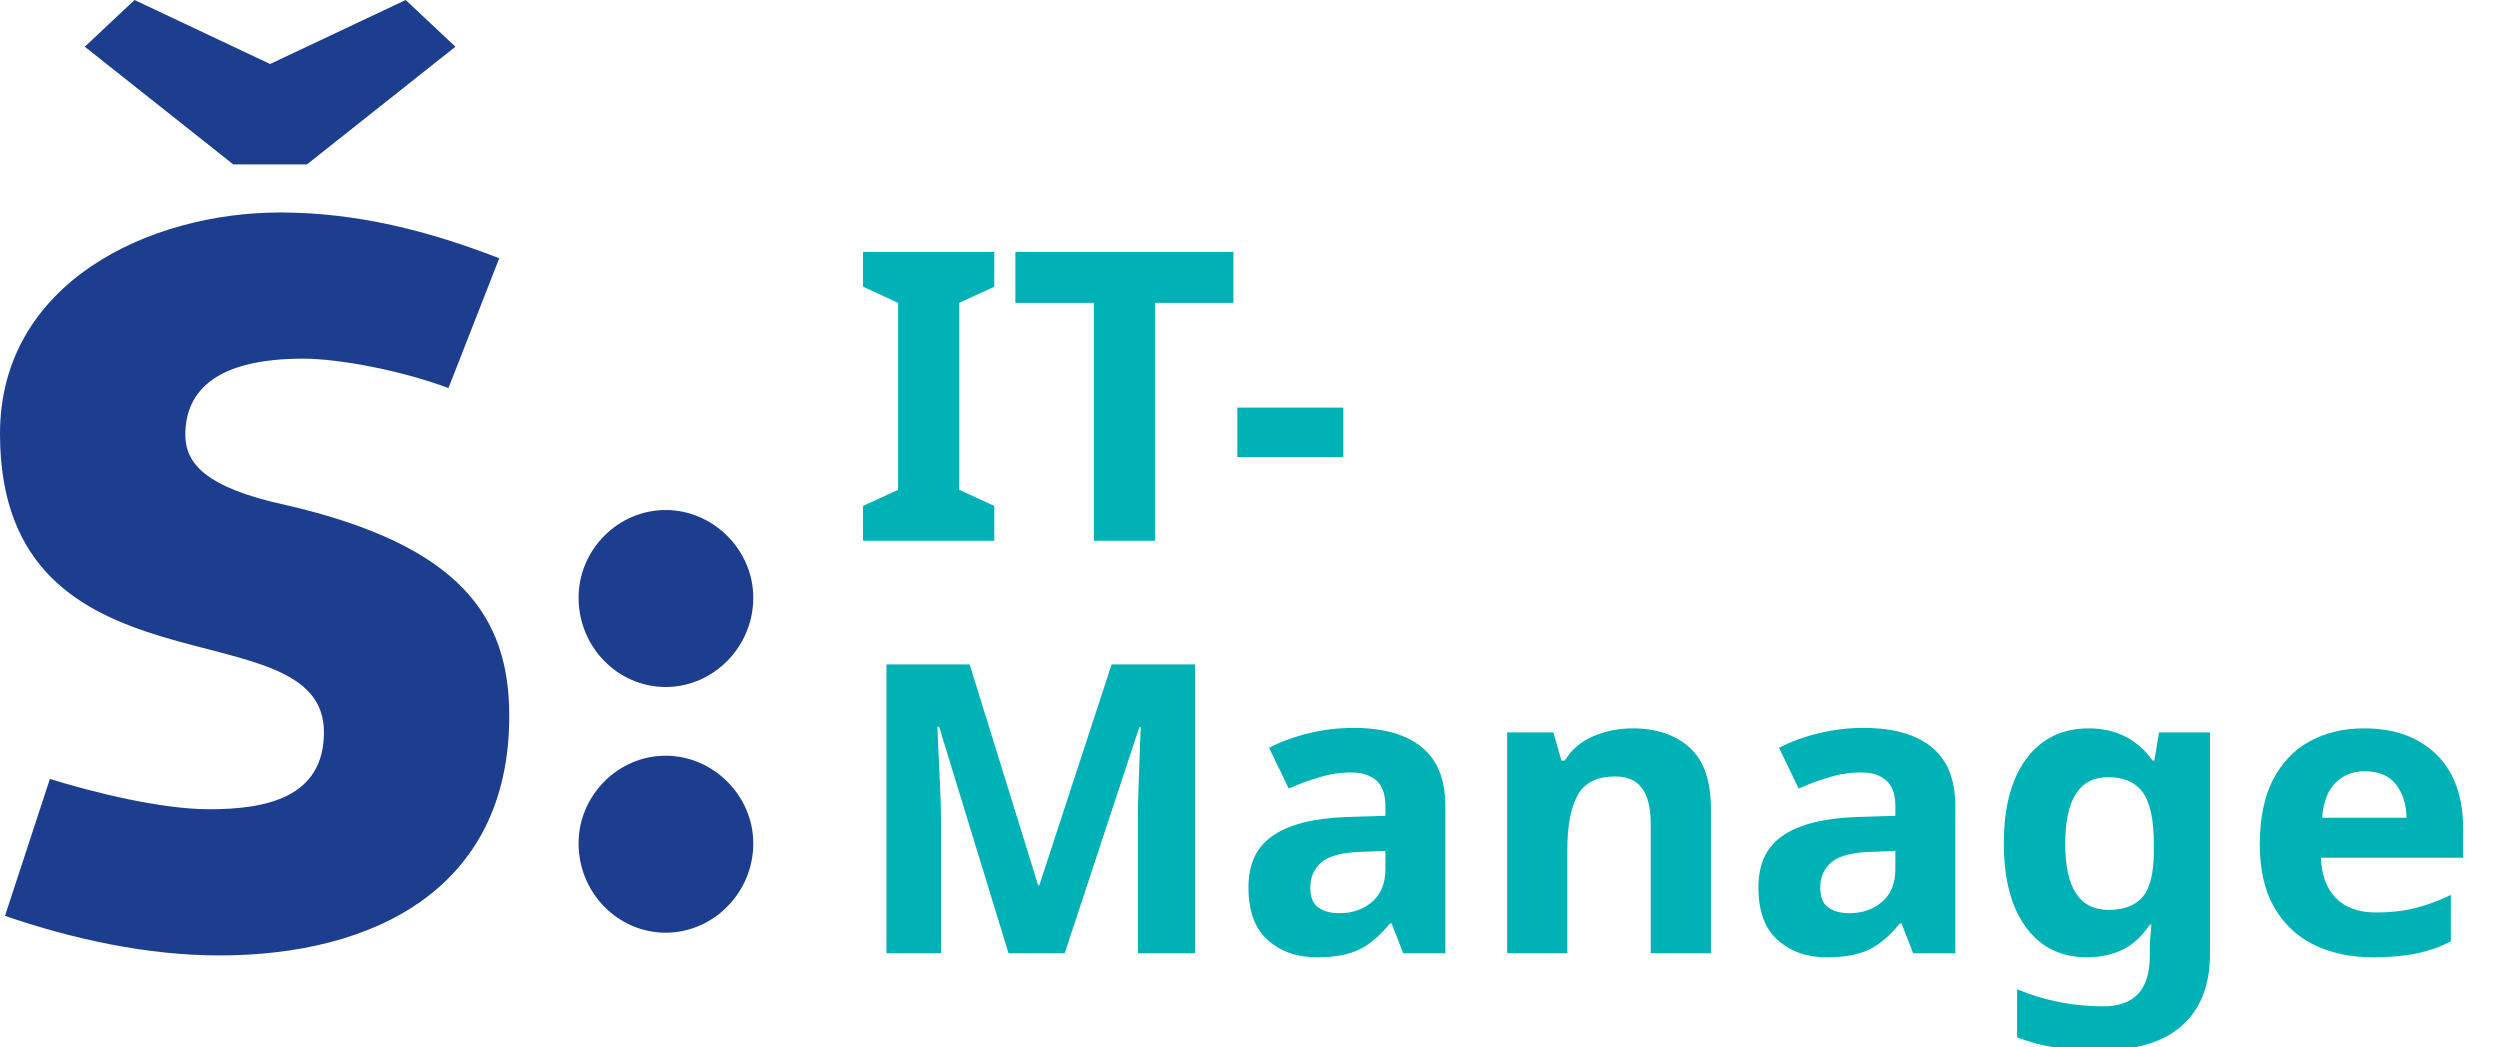
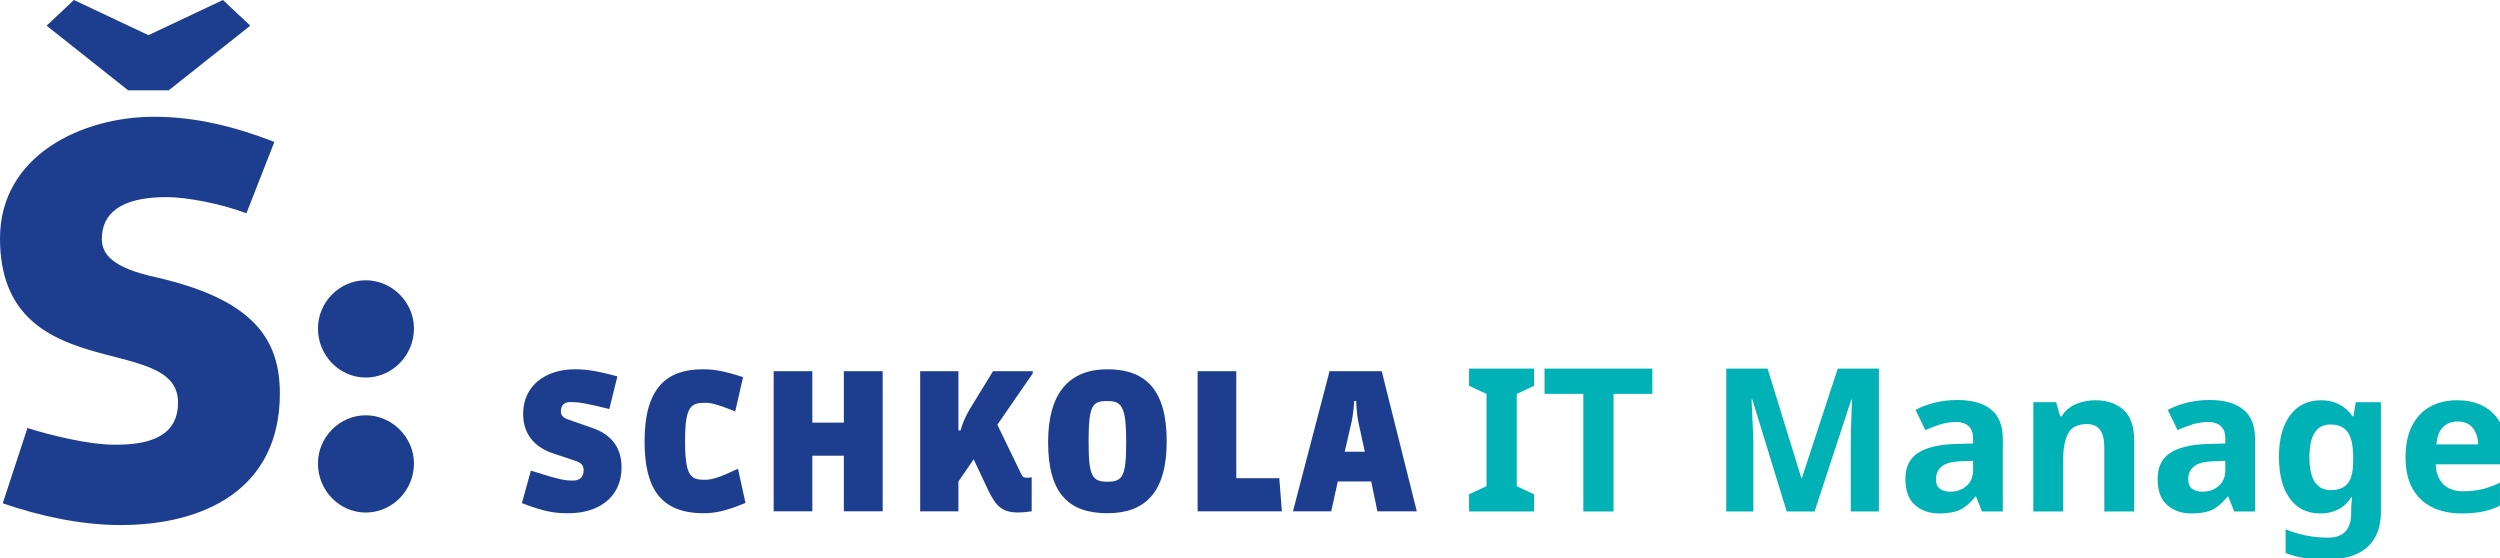
- <svg xmlns="http://www.w3.org/2000/svg" version="1.1" x="0px" y="0px" width="164.845" height="68.989" viewBox="0 0 164.845 68.989" overflow="visible" enable-background="new 0 0 170 63" xml:space="preserve" id="svg24">
-   <defs id="defs2" />
-   <g id="g863">
-     <path fill="#1d3e8f" d="m 3.29,51.36 c 2.76,0.86 7.29,2 10.51,2 3.68,0 7.56,-0.73 7.56,-5.08 0,-4.29 -5.33,-4.69 -10.65,-6.29 C 5.39,40.38 0,37.57 0,28.6 0,18.63 9.86,14.01 18.47,14.01 c 5.06,0 9.79,1.21 14.45,3.02 l -3.35,8.56 c -3.02,-1.14 -7.16,-1.94 -9.59,-1.94 -5.65,0 -7.76,2.07 -7.76,5.02 0,1.87 1.32,3.48 6.58,4.62 11.63,2.67 14.78,7.42 14.78,13.92 C 33.58,58.65 24.58,63 14.46,63 9.73,63 4.8,61.93 0.33,60.39 Z" id="path4" />
-     <path fill-rule="evenodd" clip-rule="evenodd" fill="#1d3e8f" d="m 43.89,61.5 c -3.15,0 -5.74,-2.63 -5.74,-5.89 0,-3.15 2.59,-5.78 5.74,-5.78 3.14,0 5.78,2.63 5.78,5.78 0,3.26 -2.64,5.89 -5.78,5.89 z m 0,-16.2 c -3.15,0 -5.74,-2.63 -5.74,-5.89 0,-3.15 2.59,-5.78 5.74,-5.78 3.14,0 5.78,2.63 5.78,5.78 0,3.26 -2.64,5.89 -5.78,5.89 z" id="path6" />
-     <polygon fill="#1d3e8f" points="20.24,10.84 15.38,10.84 5.59,3.08 8.87,0 17.81,4.22 26.75,0 30.03,3.08 " id="polygon8" />
+ <svg xmlns="http://www.w3.org/2000/svg" width="299.97" height="66.893" enable-background="new 0 0 170 63" overflow="visible" version="1.1" viewBox="0 0 299.97 66.893" xml:space="preserve">
+   <g fill="#1d3e8f">
+     <path d="m3.29 51.36c2.76 0.86 7.29 2 10.51 2 3.68 0 7.56-0.73 7.56-5.08 0-4.29-5.33-4.69-10.65-6.29-5.32-1.61-10.71-4.42-10.71-13.39 0-9.97 9.86-14.59 18.47-14.59 5.06 0 9.79 1.21 14.45 3.02l-3.35 8.56c-3.02-1.14-7.16-1.94-9.59-1.94-5.65 0-7.76 2.07-7.76 5.02 0 1.87 1.32 3.48 6.58 4.62 11.63 2.67 14.78 7.42 14.78 13.92 0 11.44-9 15.79-19.12 15.79-4.73 0-9.66-1.07-14.13-2.61z" />
+     <path d="m43.89 61.5c-3.15 0-5.74-2.63-5.74-5.89 0-3.15 2.59-5.78 5.74-5.78 3.14 0 5.78 2.63 5.78 5.78 0 3.26-2.64 5.89-5.78 5.89zm0-16.2c-3.15 0-5.74-2.63-5.74-5.89 0-3.15 2.59-5.78 5.74-5.78 3.14 0 5.78 2.63 5.78 5.78 0 3.26-2.64 5.89-5.78 5.89z" clip-rule="evenodd" fill-rule="evenodd" />
+     <polygon points="20.24 10.84 15.38 10.84 5.59 3.08 8.87 0 17.81 4.22 26.75 0 30.03 3.08" />
+     <path d="m68.25 61.58c-1.51 0-2.73-0.09-5.63-1.21l1.08-3.9c3.58 1.14 4.1 1.19 5.07 1.19 0.76 0 1.26-0.41 1.26-1.24 0-0.66-0.39-0.94-1.04-1.14l-2.63-0.88c-1.9-0.62-3.59-2.04-3.59-4.74 0-3.42 2.73-5.35 6.22-5.35 1.26 0 2.45 0.14 5.09 0.85l-0.97 3.92c-2.81-0.71-3.76-0.84-4.62-0.84-0.72 0-1.19 0.29-1.19 1.14 0 0.6 0.43 0.81 1.08 1.03l2.64 0.92c1.98 0.67 3.56 2.04 3.56 4.75 0 3.62-2.8 5.5-6.33 5.5z" />
+     <path d="m84.43 61.58c-5.22 0-7.09-3.05-7.09-8.64 0-6.45 2.7-8.63 6.98-8.63 1.22 0 2.39 0.14 4.84 0.94l-0.94 4.11c-2.05-0.8-2.8-1.03-3.61-1.03-1.71 0-2.41 0.41-2.41 4.56 0 4.33 0.7 4.68 2.41 4.68 0.88 0 1.87-0.35 3.94-1.33l0.9 4.1c-2.4 1.01-3.71 1.24-5.02 1.24z" />
+     <polygon points="101.25 50.71 101.25 44.54 105.91 44.54 105.91 61.35 101.25 61.35 101.25 54.68 97.47 54.68 97.47 61.35 92.83 61.35 92.83 44.54 97.47 44.54 97.47 50.71" />
+     <path d="m123.79 61.35c-0.43 0.07-1.13 0.14-1.62 0.14-1.87 0-2.66-0.71-3.59-2.66l-1.75-3.72-1.83 2.66v3.58h-4.59v-16.81h4.59v7.11h0.25c0.18-0.69 0.56-1.65 1.17-2.66l2.73-4.45h4.77v0.26l-4.25 6.16 2.83 5.85c0.21 0.41 0.27 0.51 0.77 0.51 0.2 0 0.36-0.03 0.52-0.05z" />
+     <path d="m132.88 61.58c-4.64 0-7.12-2.36-7.12-8.53 0-5.91 2.54-8.74 7.12-8.74 4.59 0 7.11 2.46 7.11 8.65 0 6.14-2.61 8.62-7.11 8.62zm-0.03-13.46c-1.78 0-2.23 0.51-2.23 4.84 0 4.15 0.39 4.84 2.26 4.84s2.25-0.69 2.25-4.84c0-4.33-0.61-4.84-2.28-4.84z" clip-rule="evenodd" fill-rule="evenodd" />
+     <polygon points="148.34 44.54 148.34 57.38 153.5 57.38 153.81 61.35 143.7 61.35 143.7 44.54" />
+     <path d="m165.27 61.35-0.74-3.58h-4.01l-0.79 3.58h-4.59l4.39-16.81h6.26l4.21 16.81zm-2.3-10.8c-0.15-0.73-0.24-1.97-0.24-2.43h-0.25c0 0.46-0.14 1.7-0.29 2.43l-0.84 3.65h2.41z" clip-rule="evenodd" fill-rule="evenodd" />
  </g>
-   <text xml:space="preserve" style="font-size:26.667px;line-height:1;font-family:Roboto;-inkscape-font-specification:Roboto;letter-spacing:0px;word-spacing:0px;fill:#00b1b5;fill-opacity:1" x="56.045" y="35.656" id="text867">
-     <tspan x="56.045" y="35.656" style="font-style:normal;font-variant:normal;font-weight:bold;font-stretch:normal;font-size:26.667px;font-family:'Sanuk Pro';-inkscape-font-specification:'Sanuk Pro Bold';fill:#00b1b5;fill-opacity:1" id="tspan279">IT-</tspan>
-     <tspan x="56.045" y="62.856" style="font-style:normal;font-variant:normal;font-weight:bold;font-stretch:normal;font-size:26.667px;font-family:'Sanuk Pro';-inkscape-font-specification:'Sanuk Pro Bold';fill:#00b1b5;fill-opacity:1" id="tspan283">Manager</tspan>
+   <text x="175.504" y="61.373" fill="#00b1b5" font-family="Roboto" font-size="24px" letter-spacing="0px" word-spacing="0px" style="line-height:1.25" xml:space="preserve">
+     <tspan x="175.504" y="61.373" fill="#00b1b5" font-family="'Sanuk Pro'" font-size="24px" font-weight="bold">IT Manager</tspan>
  </text>
</svg>
